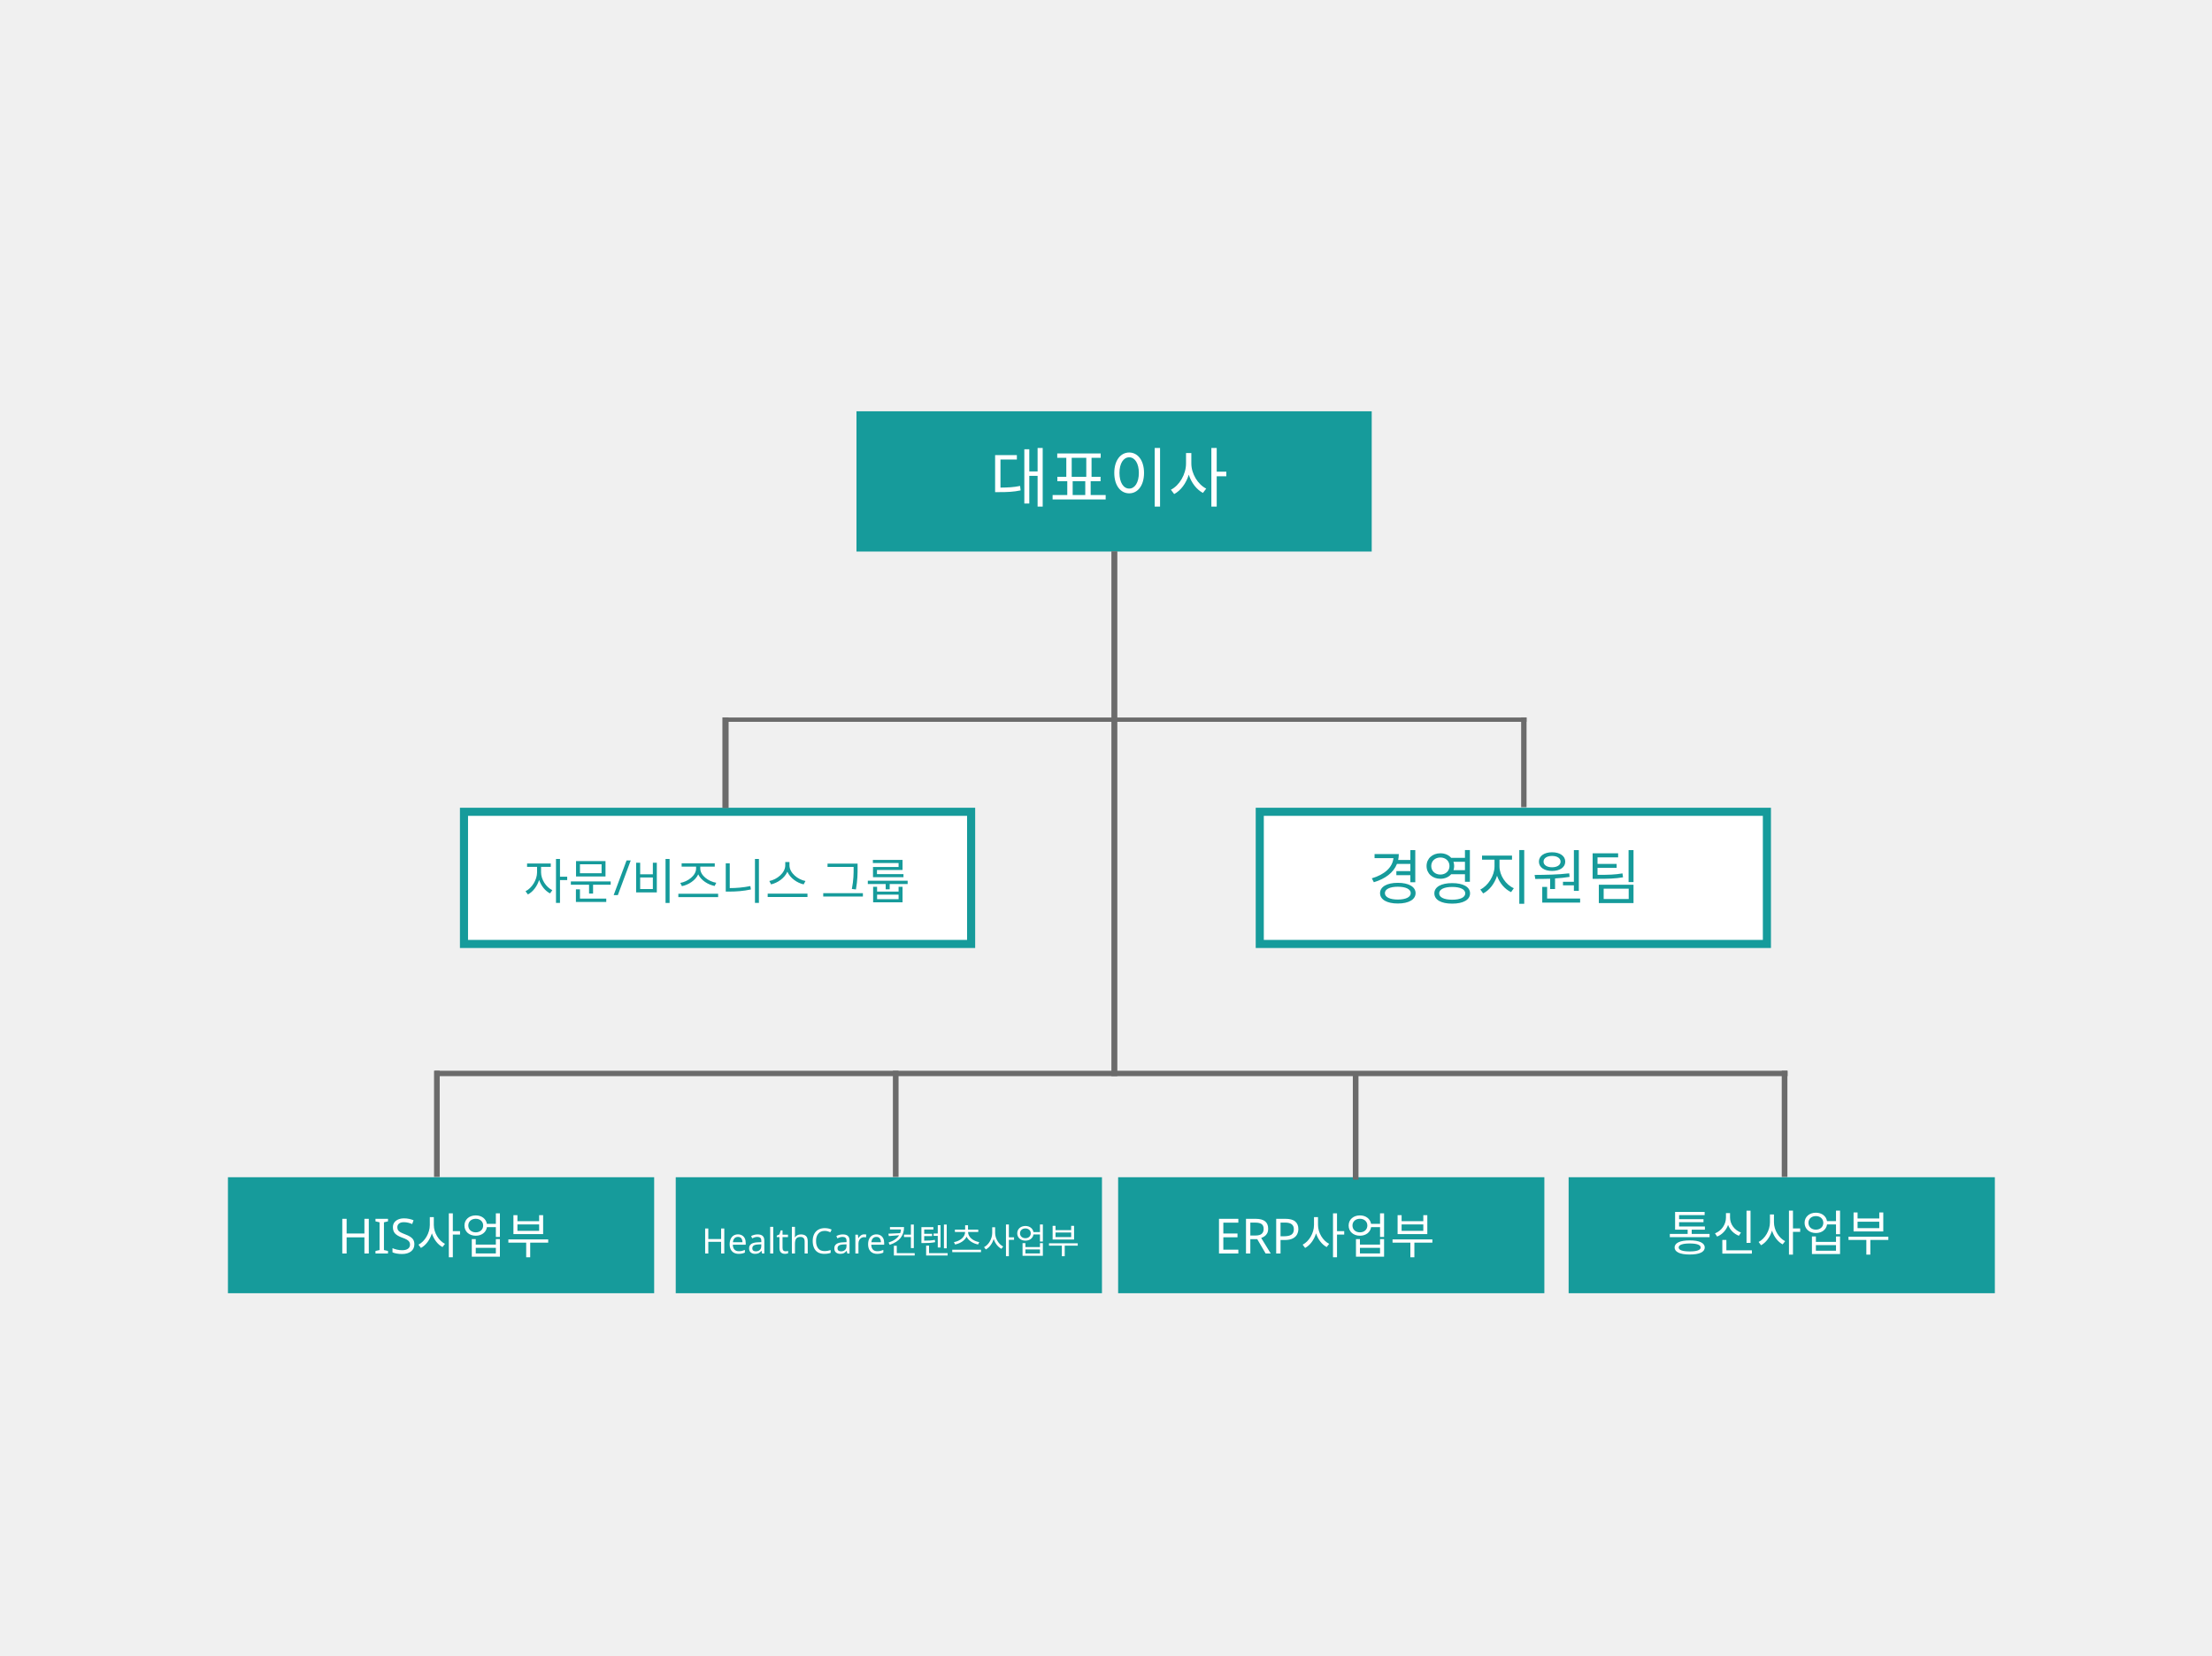
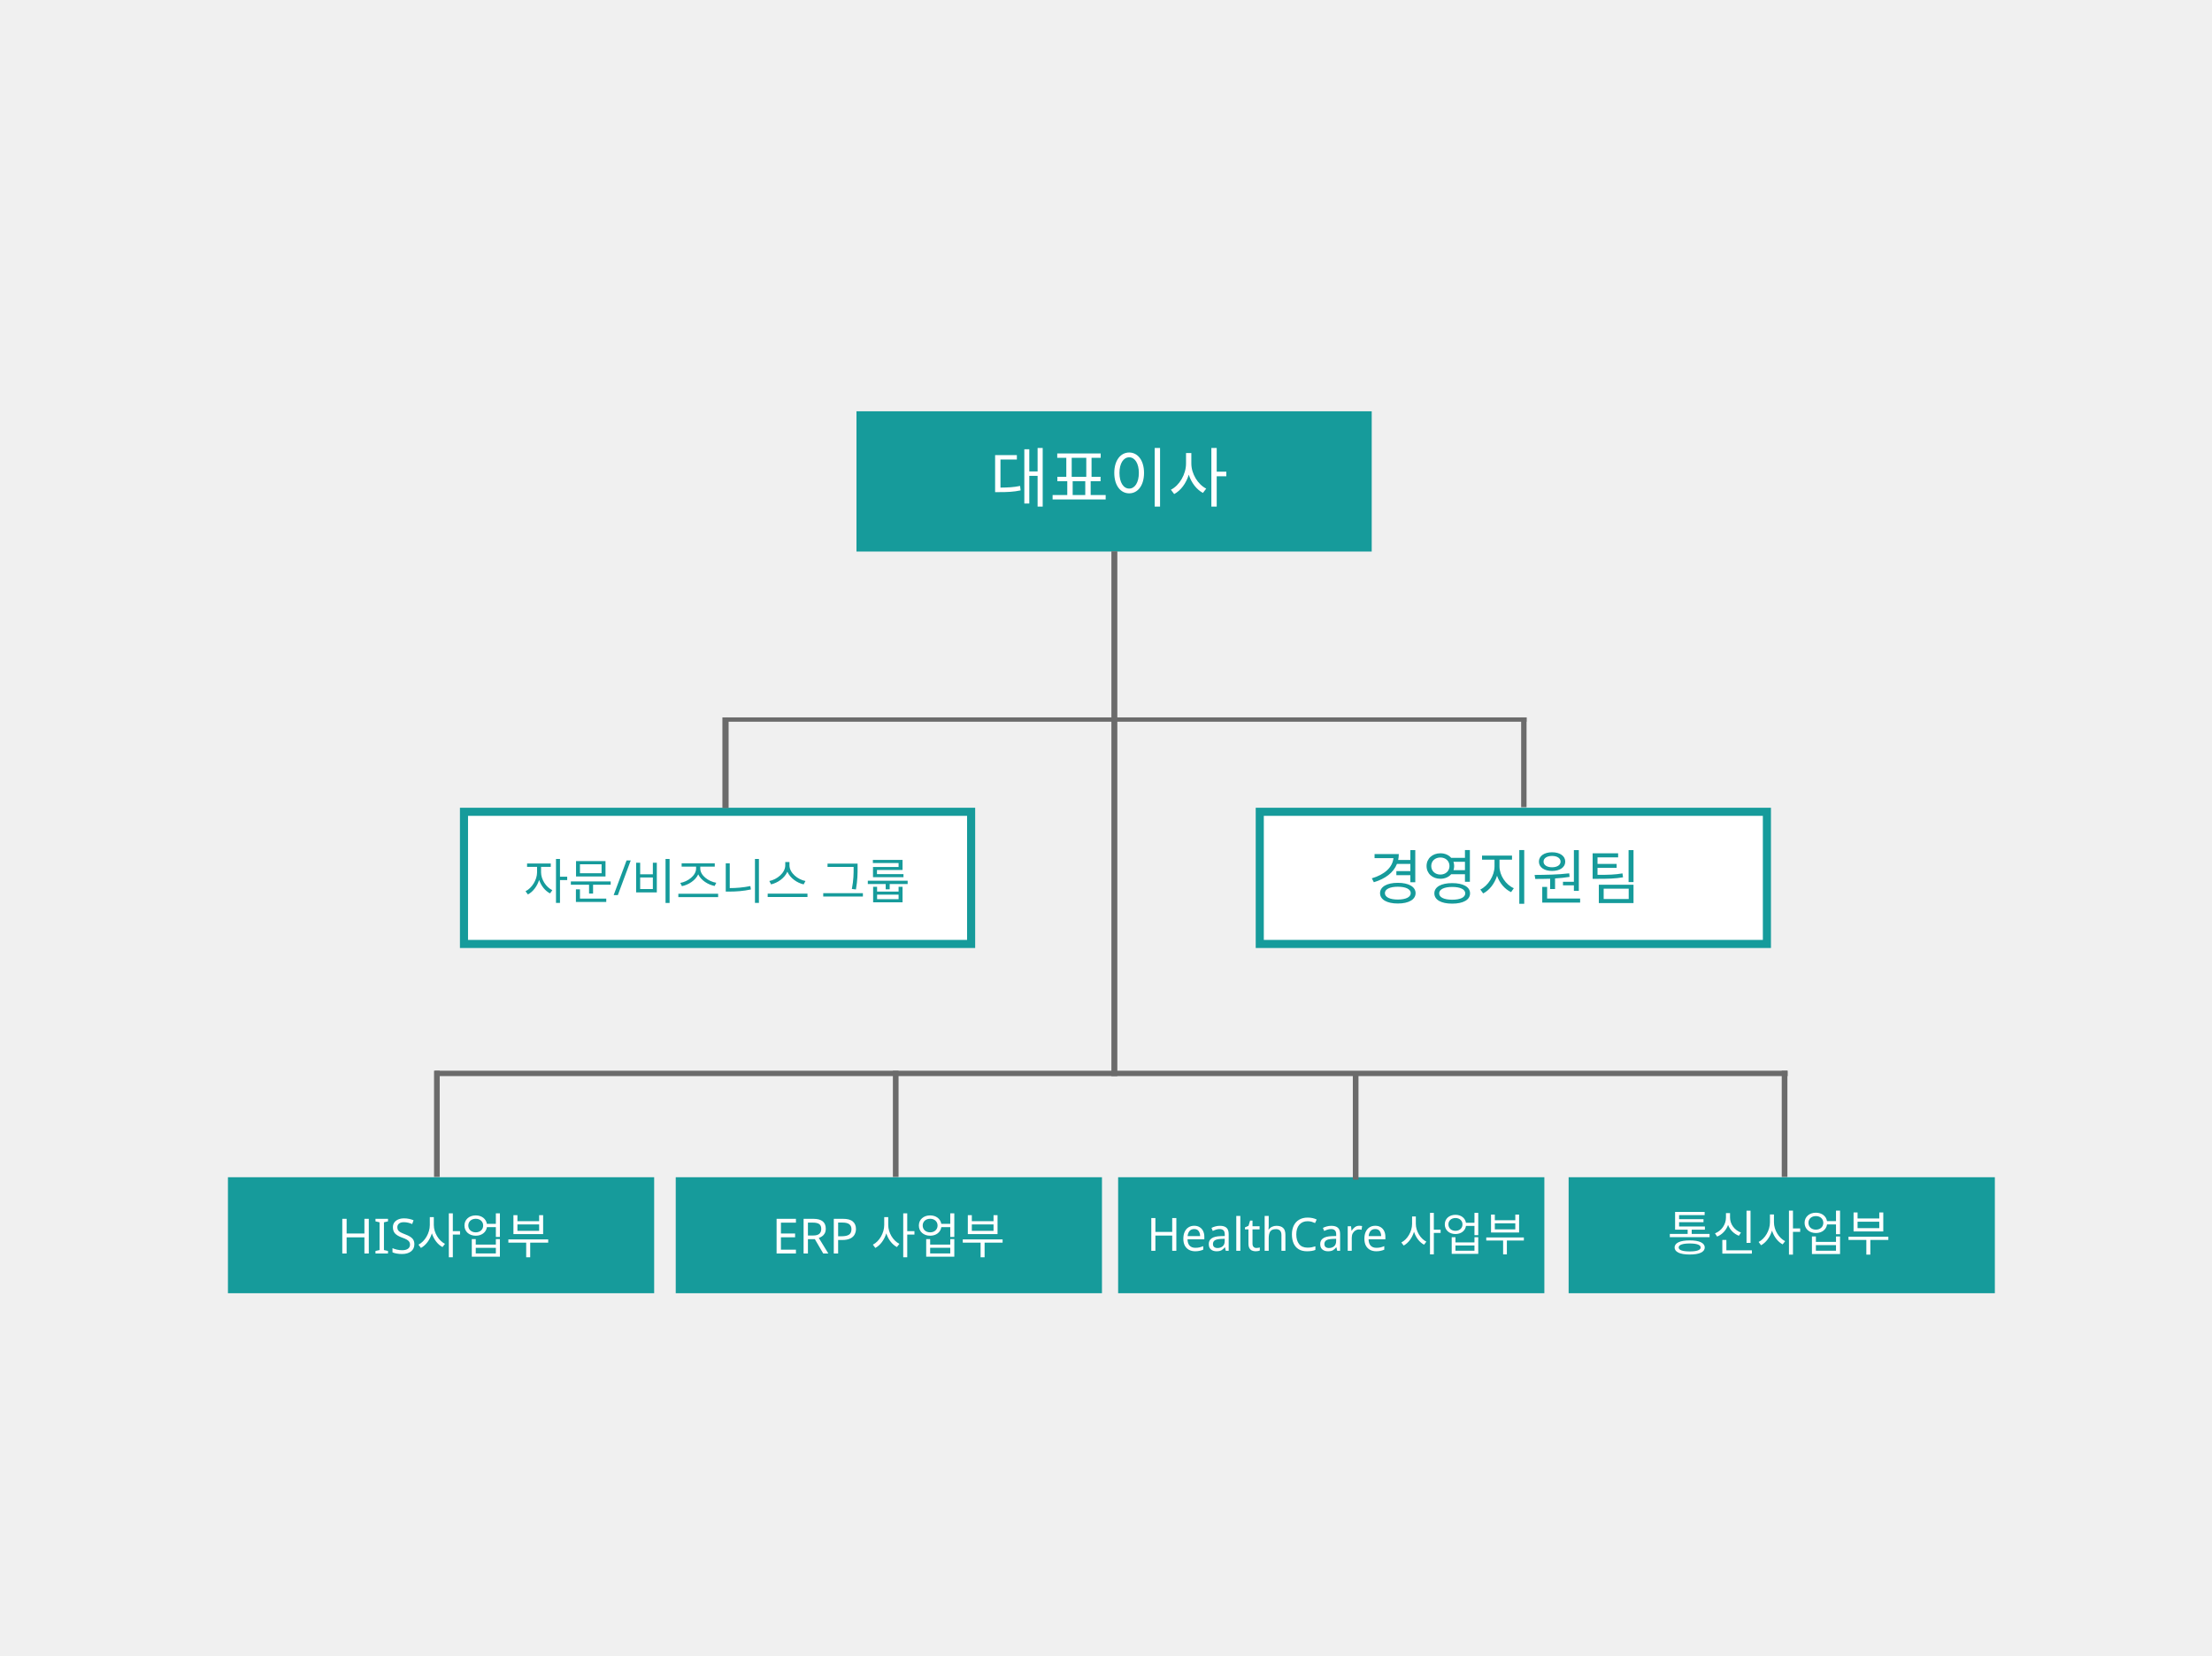
<svg xmlns="http://www.w3.org/2000/svg" version="1.1" id="레이어_1" x="0px" y="0px" viewBox="0 0 820 614" style="enable-background:new 0 0 820 614;" xml:space="preserve">
  <style type="text/css">
	.st0{fill:none;enable-background:new    ;}
	.st1{fill:#169B9B;stroke:#169B9B;stroke-width:3;}
	.st2{fill:#FFFFFF;}
	.st3{font-family:'NanumGothicExtraBold';}
	.st4{font-size:18px;}
- 	.st10{font-size:13px;}
- 	.st5{fill:#FFFFFF;stroke:#169B9B;stroke-width:3;}
- 	.st6{fill:#169B9B;}
- 	.st7{font-size:22px;}
- 	.st8{font-size:24px;}
- 	.st9{fill:#6B6B6B;}
+ 	.st5{font-size:17px;}
+ 	.st6{fill:#FFFFFF;stroke:#169B9B;stroke-width:3;}
+ 	.st7{fill:#169B9B;}
+ 	.st8{font-size:22px;}
+ 	.st9{font-size:24px;}
+ 	.st10{fill:#6B6B6B;}
</style>
-   <path class="st0" d="z" />
-   <path class="st0" d="z" />
-   <path class="st0" d="z" />
-   <path class="st0" d="z" />
+   <path class="st0" d="M0,0" />
+   <path class="st0" d="M0,0" />
+   <path class="st0" d="M0,0" />
+   <path class="st0" d="M0,0" />
  <path id="사각형_1_복사_4" class="st1" d="M583,438h155v40H583V438z M416,438h155v40H416V438z M252,438h155v40H252V438z   M86,438h155v40H86V438z" />
  <text id="HIS사업부" transform="matrix(1 0 0 1 125.138 464.776)" class="st2 st3 st4">HIS사업부</text>
-   <text id="HealthCare컨텐츠사업부" transform="matrix(1 0 0 1 260.138 464.776)" class="st2 st3 st10">HealthCare컨텐츠사업부</text>
-   <text id="ERP사업부" transform="matrix(1 0 0 1 450.138 464.776)" class="st2 st3 st4">ERP사업부</text>
+   <text id="HealthCare컨텐츠사업부" transform="matrix(1 0 0 1 286.138 464.7756)" class="st2 st3 st4">ERP 사업부</text>
+   <text id="ERP사업부" transform="matrix(1 0 0 1 425.138 463.7759)" class="st2 st3 st5">HealthCare 사업부</text>
  <text id="통신사업팀" transform="matrix(1 0 0 1 618.138 463.776)" class="st2 st3 st4">통신사업부</text>
  <g>
-     <rect id="_2nd_" x="467" y="301" class="st5" width="188" height="49" />
-     <rect id="_2nd" x="172" y="301" class="st5" width="188" height="49" />
-     <text id="자문/비즈니스그룹" transform="matrix(1 0 0 1 194.185 333.381)" class="st6 st3 st4">자문/비즈니스 그룹</text>
-     <text id="경영지원팀" transform="matrix(1 0 0 1 507.185 333.381)" class="st6 st3 st7">경영지원팀</text>
+     <rect id="_2nd_" x="467" y="301" class="st6" width="188" height="49" />
+     <rect id="_2nd" x="172" y="301" class="st6" width="188" height="49" />
+     <text id="자문_x2F_비즈니스그룹" transform="matrix(1 0 0 1 194.185 333.381)" class="st7 st3 st4">자문/비즈니스 그룹</text>
+     <text id="경영지원팀" transform="matrix(1 0 0 1 507.185 333.381)" class="st7 st3 st8">경영지원팀</text>
    <g>
      <rect id="사각형_1" x="319" y="154" class="st1" width="188" height="49" />
      <g>
-         <text id="대표이사" transform="matrix(1 0 0 1 366.925 185.953)" class="st2 st3 st8">대표이사</text>
+         <text id="대표이사" transform="matrix(1 0 0 1 366.925 185.953)" class="st2 st3 st9">대표이사</text>
      </g>
    </g>
-     <rect x="412" y="204.4" class="st9" width="2.2" height="194.6" />
-     <rect x="416.5" y="118.3" transform="matrix(-1.836970e-16 1 -1 -1.836970e-16 684.1827 -150.4604)" class="st9" width="1.6" height="297" />
-     <rect x="563.9" y="266" class="st9" width="2" height="33.3" />
+     <rect x="412" y="204.4" class="st10" width="2.2" height="194.6" />
+     <rect x="268.9" y="266" class="st10" width="297" height="1.6" />
+     <rect x="563.9" y="266" class="st10" width="2" height="33.3" />
  </g>
-   <rect x="267.8" y="266" class="st9" width="2.3" height="33.6" />
-   <rect x="410.9" y="147.3" transform="matrix(6.123234e-17 -1 1 6.123234e-17 13.8732 809.9182)" class="st9" width="2" height="501.5" />
-   <rect x="160.9" y="397" class="st9" width="2.1" height="39.4" />
-   <rect x="331" y="397" class="st9" width="2.1" height="39.4" />
-   <rect x="501.5" y="398" class="st9" width="2.1" height="39.4" />
-   <rect x="660.5" y="397" class="st9" width="2.1" height="39.4" />
+   <rect x="267.8" y="266" class="st10" width="2.3" height="33.6" />
+   <rect x="161.2" y="397" class="st10" width="501.5" height="2" />
+   <rect x="160.9" y="397" class="st10" width="2.1" height="39.4" />
+   <rect x="331" y="397" class="st10" width="2.1" height="39.4" />
+   <rect x="501.5" y="398" class="st10" width="2.1" height="39.4" />
+   <rect x="660.5" y="397" class="st10" width="2.1" height="39.4" />
</svg>
